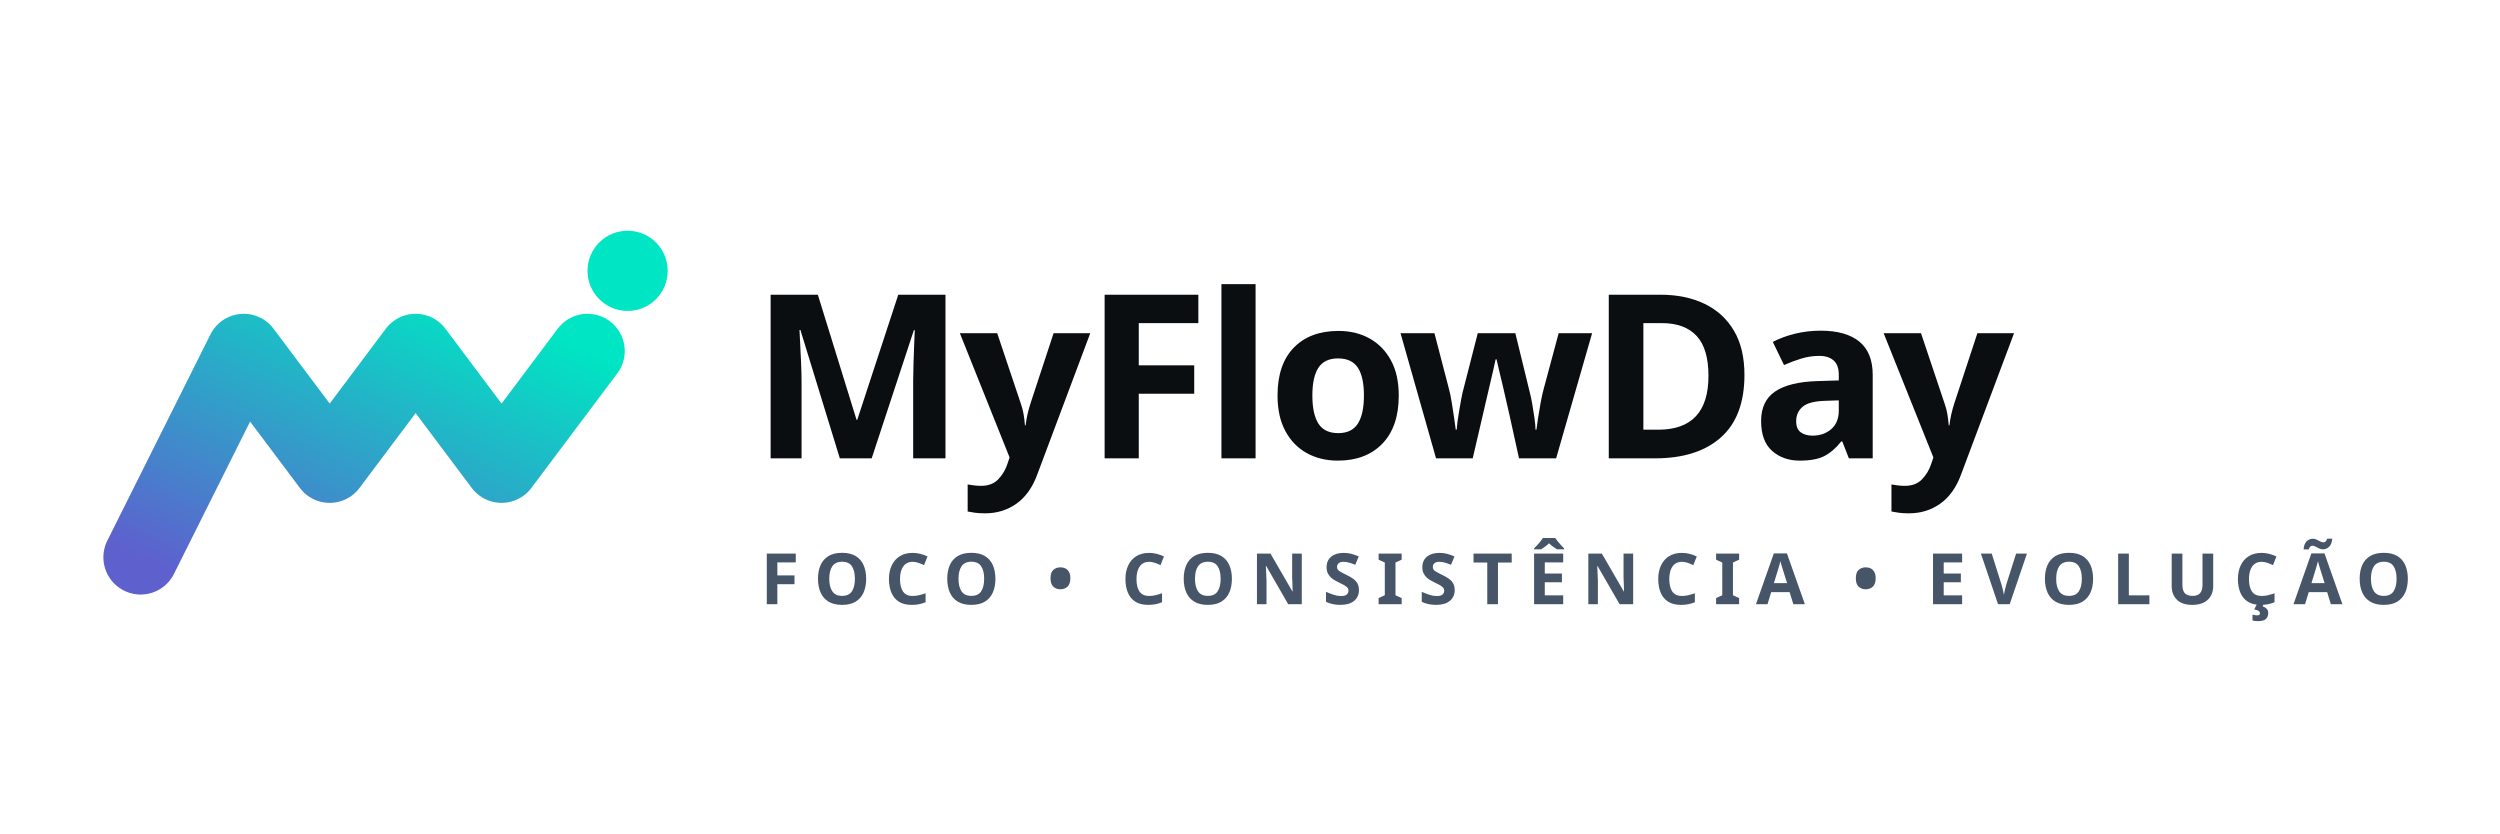
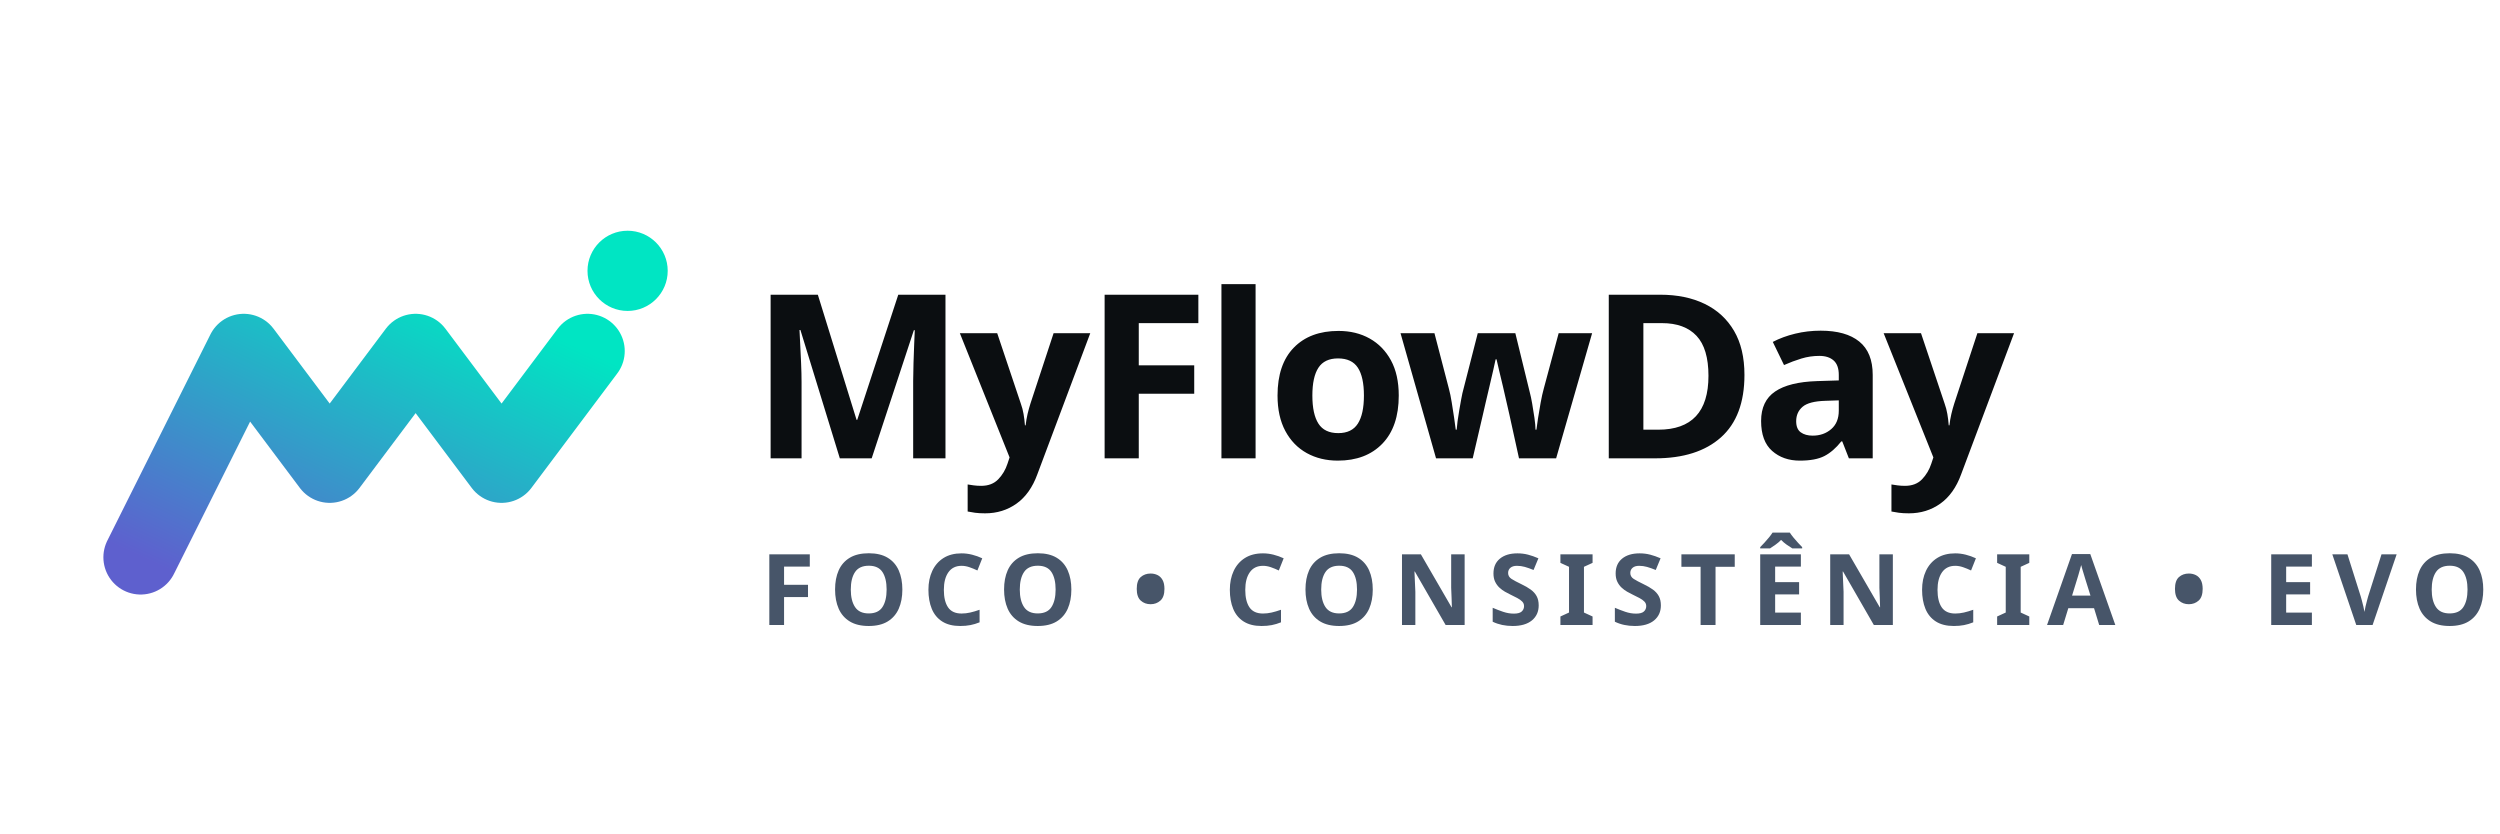
<svg xmlns="http://www.w3.org/2000/svg" viewBox="0 0 2400 800" width="2400" height="800">
  <defs>
    <linearGradient id="flow" x1="0%" y1="100%" x2="100%" y2="0%">
      <stop offset="0%" stop-color="#5E60CE" />
      <stop offset="100%" stop-color="#00E5C3" />
    </linearGradient>
  </defs>
  <g transform="translate(80, 150) scale(0.55)">
    <path d="M 100 700 L 280 340 L 430 540 L 580 340 L 730 540 L 880 340" fill="none" stroke="url(#flow)" stroke-width="130" stroke-linecap="round" stroke-linejoin="round" />
    <circle cx="950" cy="200" r="70" fill="#00E5C3" />
  </g>
  <text x="720" y="440" font-family="'Plus Jakarta Sans', sans-serif" font-size="220px" font-weight="800" fill="#0B0E11" letter-spacing="-6px">MyFlowDay</text>
-   <text x="730" y="580" font-family="'Plus Jakarta Sans', sans-serif" font-size="68px" font-weight="800" fill="#475569" letter-spacing="14px">FOCO • CONSISTÊNCIA • EVOLUÇÃO</text>
+   <text x="730" y="600" font-family="'Plus Jakarta Sans', sans-serif" font-size="95px" font-weight="800" fill="#475569" letter-spacing="14px">FOCO • CONSISTÊNCIA • EVOLUÇÃO</text>
</svg>
